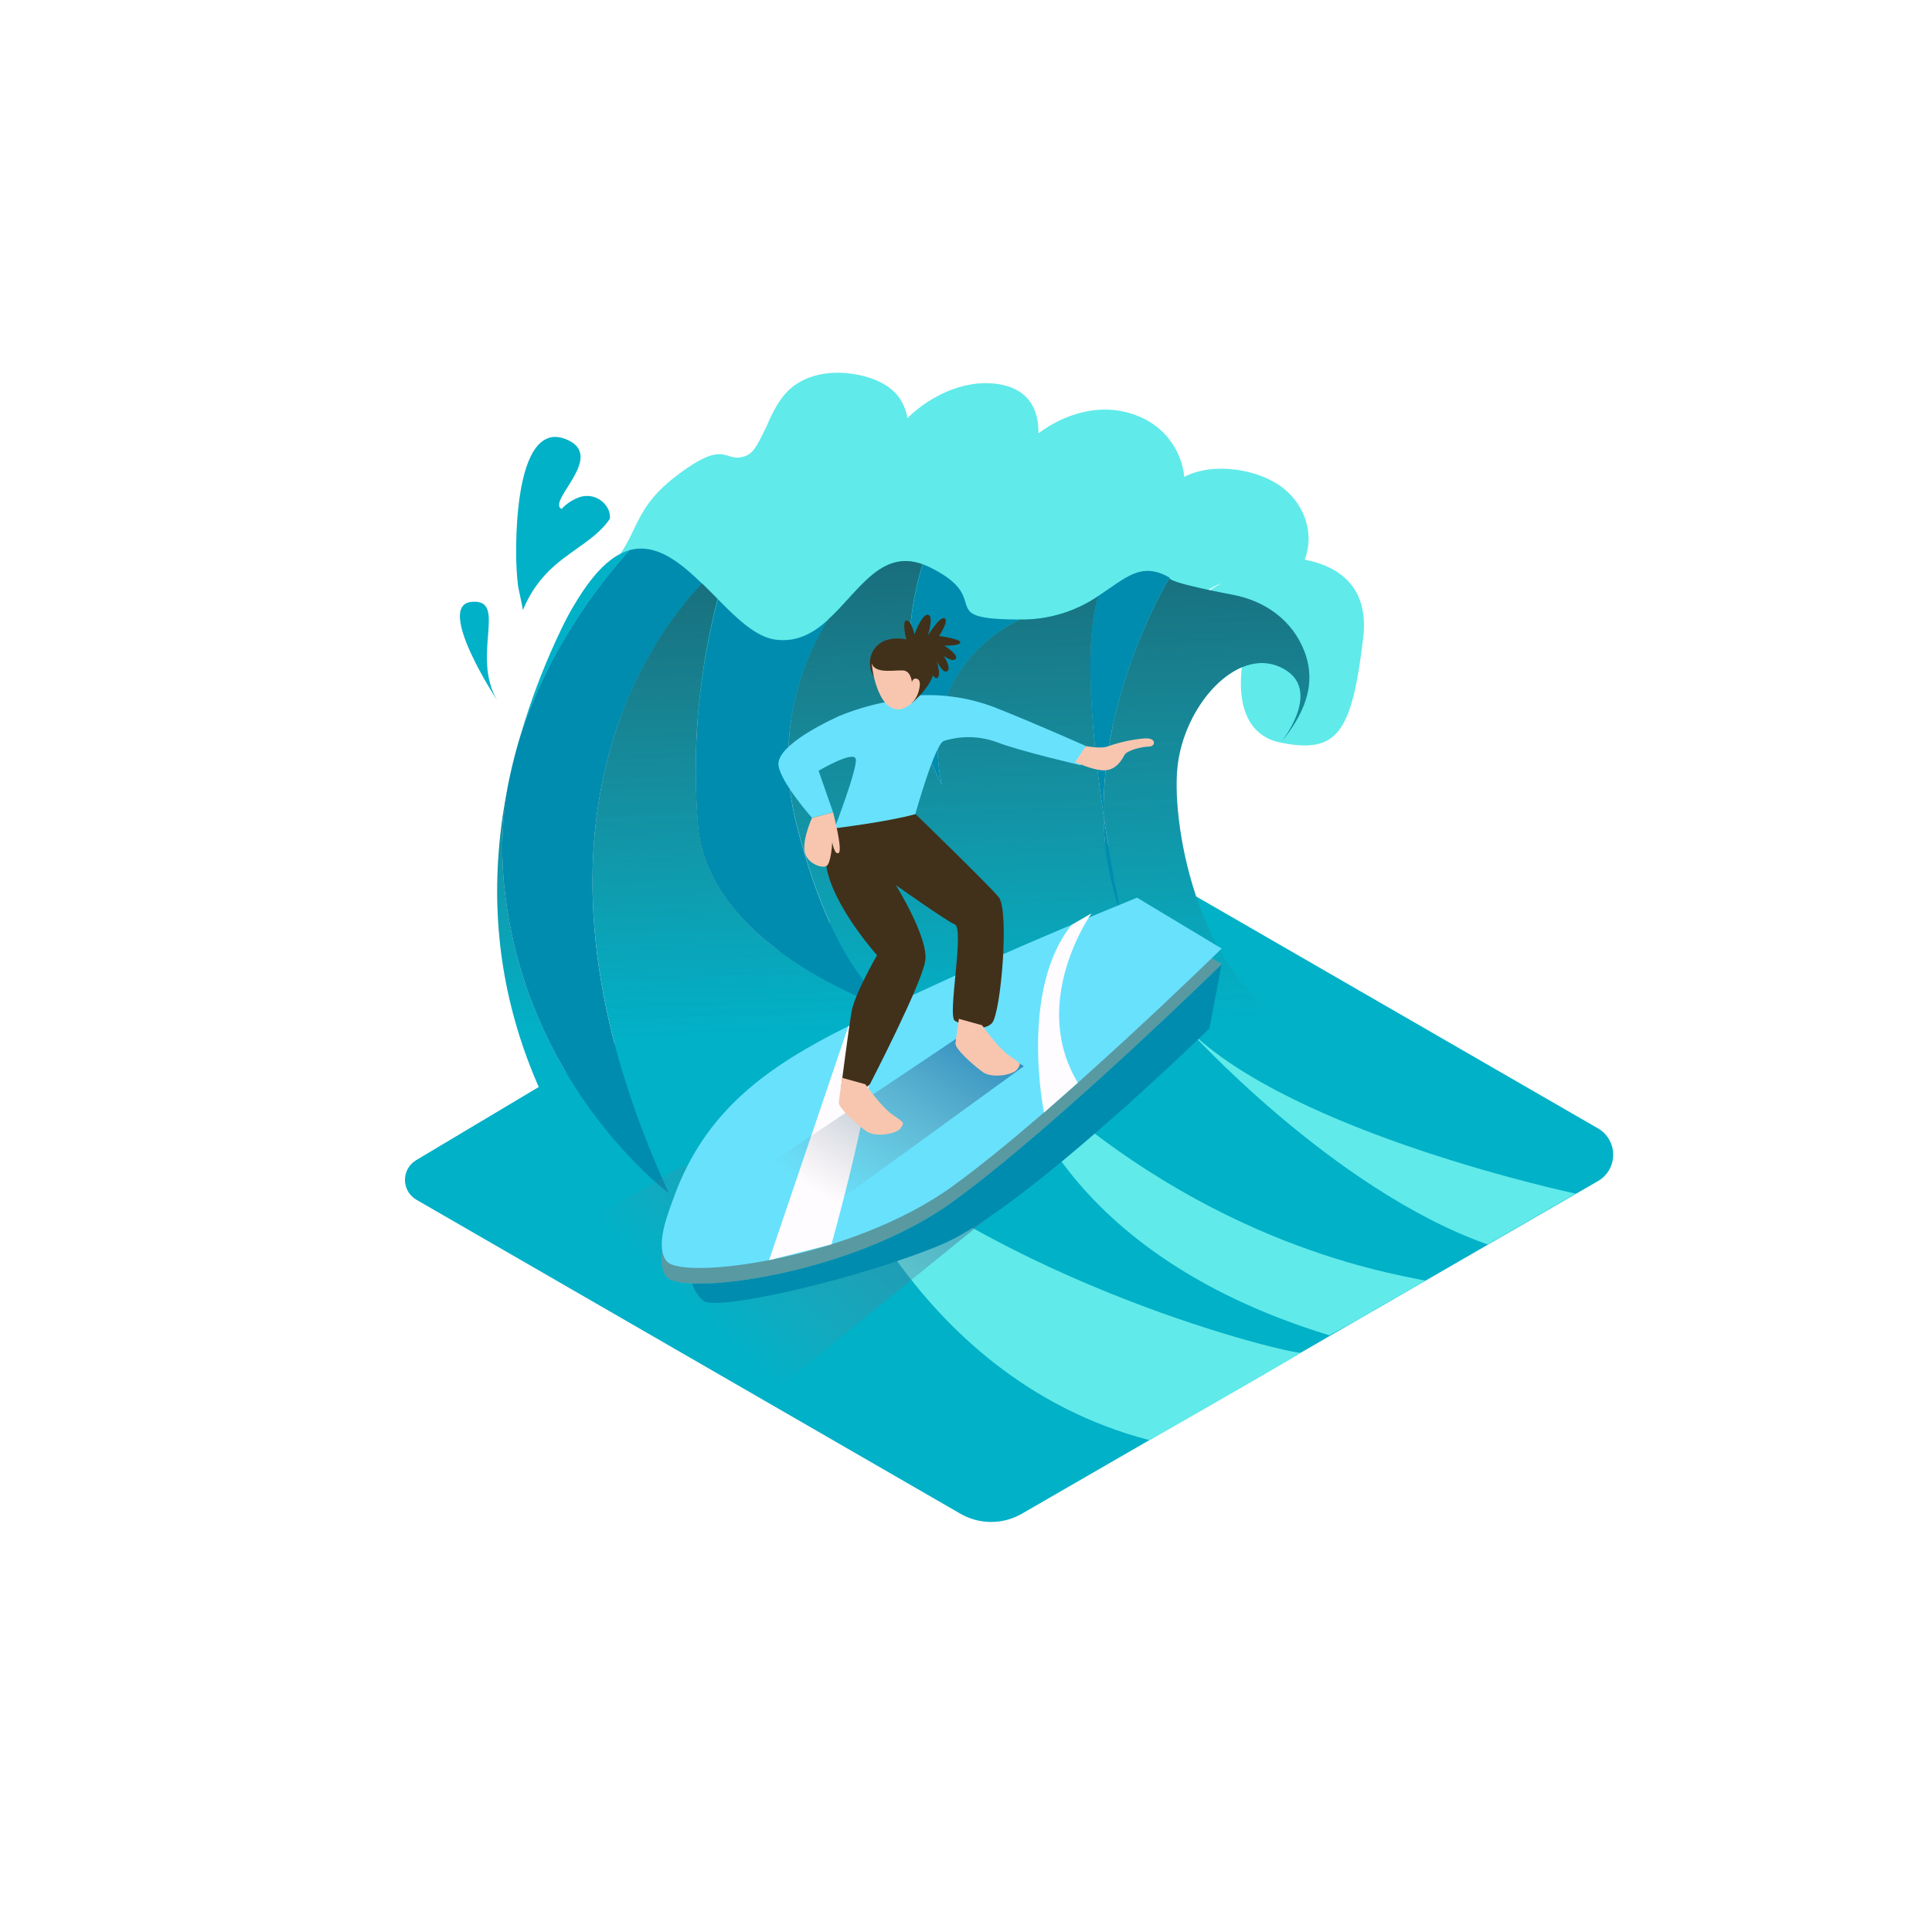
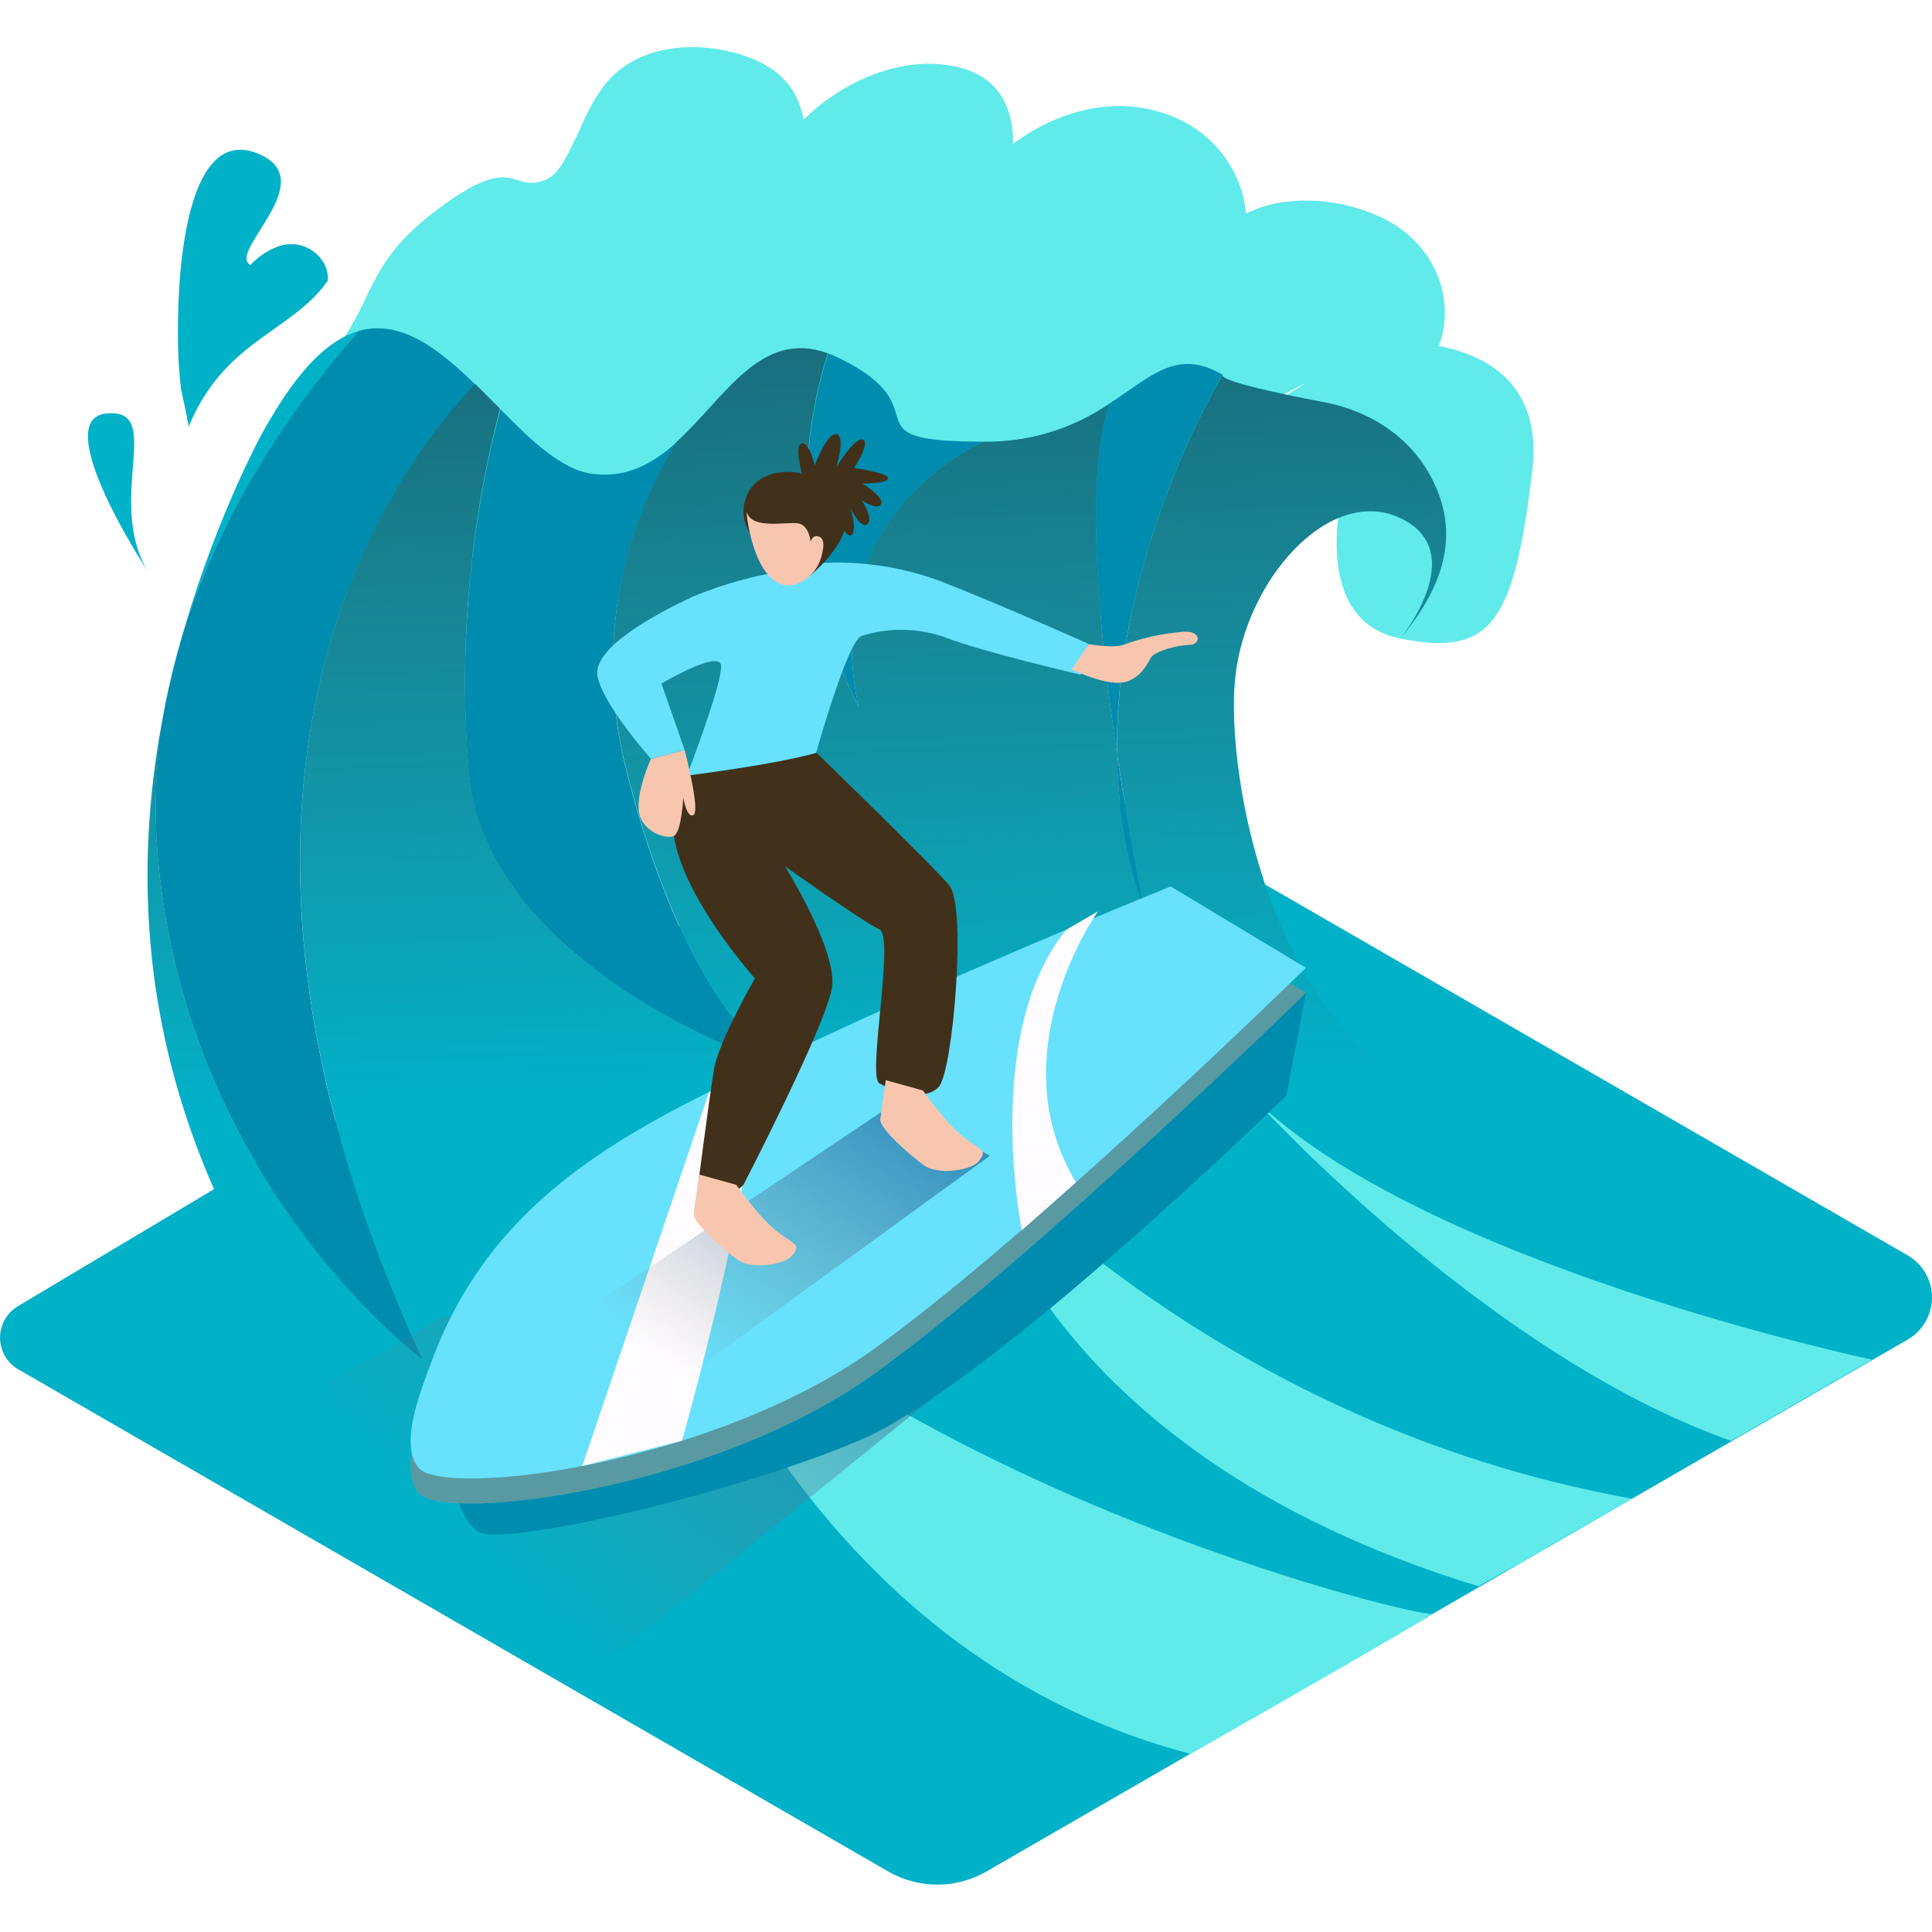
- <svg xmlns="http://www.w3.org/2000/svg" xmlns:xlink="http://www.w3.org/1999/xlink" viewBox="0 0 400 400">
+ <svg xmlns="http://www.w3.org/2000/svg" xmlns:xlink="http://www.w3.org/1999/xlink" viewBox="83.83 71.07 250.17 250.17">
  <g transform="translate(0 50)">
    <linearGradient id="b" x1="194.86" x2="190.15" y1="162.67" y2="12.95" gradientUnits="userSpaceOnUse">
      <stop offset="0" stop-color="#4d4d4d" stop-opacity="0" />
      <stop offset=".41" stop-color="#344b51" stop-opacity=".41" />
      <stop offset=".98" stop-color="#114956" />
    </linearGradient>
    <linearGradient id="a" x1="145.01" x2="213.04" y1="222.47" y2="149.2" gradientUnits="userSpaceOnUse">
      <stop offset="0" stop-color="gray" stop-opacity="0" />
      <stop offset="1" stop-color="#0071bc" />
    </linearGradient>
    <linearGradient xlink:href="#a" id="c" x1="170.79" x2="202.9" y1="197.83" y2="147.62" />
    <path fill="#01b1c8" d="m112.16 174.68-26 15.52a4.75 4.75 0 0 0 .06 8.2l112.62 65a12.73 12.73 0 0 0 12.73 0l119.28-68.87a6.3 6.3 0 0 0 0-10.91l-116-66.95" />
    <path fill="#60eaea" d="M270.12 65.87c2-5.05.19-11.12-4.37-14.75-5-4-14.48-5.55-20.56-2.39a15.13 15.13 0 0 0-8-11.87C229.8 33 221.4 34.93 215 39.71c.07-4.6-1.76-8.77-7.34-10-7.1-1.58-14.78 1.93-19.78 6.85a10.6 10.6 0 0 0-1.81-4.38c-2.38-3.17-6.86-4.53-10.64-4.91-4-.4-8.4.37-11.56 3-2.41 2-3.91 5.06-5.2 8.09-1.39 2.71-2.33 5.25-4.21 6-4.74 1.86-3.68-4-14.38 4.13S133.15 62 123.15 70.38s-11.05 27.42-11 27.83L232 100.39a37.44 37.44 0 0 1 10.9-22.73l14.8 7.18s-4.37 16.51 7.44 18.91 14.73-2.07 17.08-21.57c1.4-11.29-5.8-15.1-12.1-16.31m-17.18 4.81-6.81 4.17a33 33 0 0 1 6.81-4.17" />
    <path fill="#01b1c8" d="M268.93 162.14c-20.15-7.76-26.41-40.2-25.18-53.08S256 83.8 265.18 88.16s0 15.57 0 15.59c4.48-5.47 7.61-11.75 4.89-18.85-2.44-6.38-8-10.4-14.62-11.71-1.14-.22-13.9-2.6-13.29-3.58 0 0-14.1 23-13.67 49.19 1.7 11.39 3.55 20.14 3.55 20.14a61.8 61.8 0 0 1-3.55-20.14c-2.28-15.28-4.26-35.32-1.09-45.4a28.13 28.13 0 0 1-16.21 4.87s-21.65 9.05-16.19 34.25a60.16 60.16 0 0 1-4-45.7c-8.7-3.17-13.31 5.8-19.55 11.46a54.4 54.4 0 0 0-6.45 42.65c8.27 32.79 20.68 38.54 20.68 38.54s-38.82-12.14-41.15-38.54A140 140 0 0 1 148.57 74c-1.06-1.07-2.13-2.16-3.22-3.21-10.86 11.35-41 51.92-6.85 126.24 0 0-30.44-22.57-34.22-64.79a73.3 73.3 0 0 1 1.08-20.45c-7.45 35.45 2.23 68.3 29.54 98.31 34.06 37.43 117.65 22.45 117.65 22.45 49.85-5.14 36.53-62.65 16.38-70.41M114 85.06a146 146 0 0 0-6.78 19.08c5.45-18.48 16.52-32.84 23.15-40.24-4.93 1.36-10.31 7.22-16.37 21.16" />
    <g fill="#008caf">
      <path d="M105.37 111.83q.8-3.82 1.88-7.69c-.74 2.49-1.38 5.06-1.88 7.69" />
      <path d="M104.28 132.28c3.78 42.22 34.22 64.79 34.22 64.79-34.17-74.32-4-114.89 6.85-126.24-4.7-4.57-9.58-8.4-15-6.93-6.63 7.4-17.69 21.76-23.15 40.24q-1.07 3.86-1.88 7.69a73.3 73.3 0 0 0-1.04 20.45" />
      <path d="M144.5 120.93c2.32 26.4 41.15 38.54 41.15 38.54s-12.42-5.75-20.68-38.54a54.4 54.4 0 0 1 6.51-42.64c-3 2.74-6.42 4.71-10.86 4.15-4.06-.51-8-4.32-12-8.39a140 140 0 0 0-4.12 46.88m50.5-8.41c-5.43-25.19 16.21-34.26 16.21-34.26-18.52 0-4.87-4.14-18.85-10.88a14 14 0 0 0-1.31-.55 60.16 60.16 0 0 0 3.95 45.69m33.48 6.27c-.42-26.18 13.67-49.19 13.67-49.19-5.94-3.49-9.22.2-14.77 3.79-3.16 10.08-1.17 30.12 1.1 45.4m0 0a61.8 61.8 0 0 0 3.52 20.14s-1.82-8.75-3.52-20.14" />
    </g>
    <path fill="url(#b)" d="M268.93 162.14c-20.15-7.76-26.41-40.2-25.18-53.08S256 83.8 265.18 88.16s0 15.57 0 15.59c4.48-5.47 7.61-11.75 4.89-18.85-2.44-6.38-8-10.4-14.62-11.71-1.14-.22-13.9-2.6-13.29-3.58 0 0-14.1 23-13.67 49.19 1.7 11.39 3.55 20.14 3.55 20.14a61.8 61.8 0 0 1-3.55-20.14c-2.28-15.28-4.26-35.32-1.09-45.4a28.13 28.13 0 0 1-16.21 4.87s-21.65 9.05-16.19 34.25a60.16 60.16 0 0 1-4-45.7c-8.7-3.17-13.31 5.8-19.55 11.46a54.4 54.4 0 0 0-6.45 42.65c8.27 32.79 20.68 38.54 20.68 38.54s-38.82-12.14-41.15-38.54A140 140 0 0 1 148.57 74c-1.06-1.07-2.13-2.16-3.22-3.21-10.86 11.35-41 51.92-6.85 126.24 0 0-30.44-22.57-34.22-64.79a73.3 73.3 0 0 1 1.08-20.45c-7.45 35.45 2.23 68.3 29.54 98.31 34.06 37.43 117.65 22.45 117.65 22.45 49.85-5.14 36.53-62.65 16.38-70.41" />
    <path fill="#60eaea" d="M269.32 230.06c-2.16.32-61.81-13.93-98.73-47.49 0 0 26.25 35.11 48.37 42.76 36.48 12.67 50.36 4.73 50.36 4.73m13.5-7.79c4.57-2.79 3.3-1.9 12.33-7.12-9.57-1.92-47.7-8.43-85.19-44.8 0 0 6.88 38.3 65.3 56.12zm43.41-25.14s-58.69-12.42-80.41-34.2c0 0 30.06 33.37 62.18 44.72" />
    <path fill="#60eaea" d="M170.59 182.58S187.26 235 238 248.17c0 0 19.4-11 30.68-17.68 0 0-35.17-2.82-49.68-13.37" />
    <path fill="#01b1c8" d="M102.93 95S90 75.34 97.62 74.61 97.46 85.7 102.93 95m5.34-18.69a24.1 24.1 0 0 1 6.58-9.23c4-3.5 8.74-5.68 11.44-9.7a4.34 4.34 0 0 0-.33-1.87A4.87 4.87 0 0 0 119.8 53a9.1 9.1 0 0 0-3.53 2.38c-3.17-1.62 9.55-11.1.81-14.48-8.58-3.32-10.26 13.08-10.21 23.37a56 56 0 0 0 .39 7.07c.1.66.65 2.95 1.01 4.97" />
    <path fill="url(#a)" d="m158 239.86 76-61.6-93 13.36-33.07 19.28c6.25 3.85 43.87 24.95 50.07 28.96" />
    <path fill="#008caf" d="m252.93 149.62-2.53 13.31s-38.47 37.6-55.43 44.72-46.3 13.8-49.22 11.73-3.1-6.93-3.1-6.93" />
    <path fill="#68e1fd" d="m252.93 149.62-17.52-10.54c-20.17 8.24-40.24 16.92-59.76 26.61C159 174 146 183.11 139.5 201.16c-1.11 3.09-4.06 10.17-1.44 13.23 3.33 3.88 38.09-.32 59.15-15.56s55.72-49.21 55.72-49.21" />
    <path fill="#41311a" d="m252.93 149.62-17.52-10.54c-20.17 8.24-40.24 16.92-59.76 26.61C159 174 146 183.11 139.5 201.16c-1.11 3.09-4.06 10.17-1.44 13.23 3.33 3.88 38.09-.32 59.15-15.56s55.72-49.21 55.72-49.21" opacity=".41" />
    <path fill="#68e1fd" d="m252.93 146.39-17.52-10.54c-20.17 8.24-40.24 16.92-59.76 26.61-16.65 8.26-29.65 17.42-36.15 35.47-1.11 3.09-4.06 10.17-1.44 13.23 3.33 3.88 38.09-.32 59.15-15.56s55.72-49.21 55.72-49.21" />
    <path fill="#fffcff" d="M226 139.08s-13 18.24-2.85 35.1l-7 6.17s-5.2-25.39 5.75-38.89zm-50.35 23.38-16.42 48.44 12.91-3.28s9-31.62 9.83-48.26z" />
    <path fill="url(#c)" d="M161.16 207.65 212 170.73l-12.25-6.87-54.39 36.44c6.32 3.84 9.64 3.34 15.8 7.35" />
    <path fill="#41311a" d="M175.81 118.19s-6.47 4.64-4.43 12.57 10.2 17 10.2 17-4.7 8.16-5.3 11.78-2.18 15.86-2.18 15.86 3.58 1.59 6-.91c0 0 10.79-20.85 11.47-25.61s-6.1-15.64-6.1-15.64 10.18 7.25 12.22 8.16-1.59 19 0 19.94 5.89 2.49 7.71.45 3.63-23.34 1.36-26.06-17.19-17.17-17.19-17.17" />
    <path fill="#68e1fd" d="M185.43 95a50.8 50.8 0 0 0-11.8 3.29c-5 2.31-13 6.67-12.44 10.26s6.93 10.78 6.93 10.78l4.36-1.15-3-8.6s7.31-4.32 7.7-2.42-4.4 14.34-4.4 14.34 11.33-1.4 16.72-2.94c0 0 4.07-14.5 5.88-15.14a17 17 0 0 1 11.05.26c4.62 1.8 17.32 4.75 17.32 4.75l1-4s-9.75-4.38-18.86-8a38.6 38.6 0 0 0-17.82-2.3" />
    <path fill="#41311a" d="M180.94 90.13a5.24 5.24 0 0 1 0-5.67c1.92-2.87 5.83-2.31 6.71-2.07s6.22 3.11 5.75 6.46-4.66 6.75-4.66 6.75" />
    <path fill="#f8c6af" d="M180.54 87.42c-.22-.72.8 10.21 6 9.42a5.18 5.18 0 0 0 3.46-3.12s1-2.63 0-3.11-1.2.64-1.2.64-.16-2.07-1.52-2.39-6.02.87-6.74-1.44" />
    <path fill="#41311a" d="M187.65 82.39s-1-3.75 0-3.91 1.68 2.87 1.68 2.87 1.52-4.23 2.79-4.07 0 4.31 0 4.31 2.39-4 3.43-3.59-1.12 3.67-1.12 3.67 4.63.64 4.39 1.36-3.35.64-3.35.64 2.79 1.68 2.47 2.63-2.63-.32-2.87-.88 2 2.64 1.12 3.47-2.23-2-2.23-2 .88 2.79.16 3.43-1.93-2.32-1.93-2.32" />
    <path fill="#f8c6af" d="M179.17 174.49s3.18 4.54 5.51 6.22 2.72 1.56 1.81 2.85-5.31 1.94-7.13.65-5.83-4.8-5.7-6 .71-5.05.71-5.05m28.96-10.89s3.18 4.54 5.51 6.22 2.72 1.56 1.81 2.85-5.31 1.94-7.13.65-5.83-4.8-5.7-6 .71-5.05.71-5.05m-30.42-41.59s-1.79 3.87-1.58 6.6 3.56 3.89 4.56 3.36 1.21-4.92 1.21-4.92.52 2.81 1.36 2.18-1.18-8.38-1.18-8.38m52.34-13.72s3.27.65 4.73 0a30 30 0 0 1 7.44-1.59c2.52-.18 2.28 1.68.91 1.69s-4.58.73-5.11 1.77-1.78 3.15-4.19 3.15-6-1.73-6-1.73" />
  </g>
</svg>
